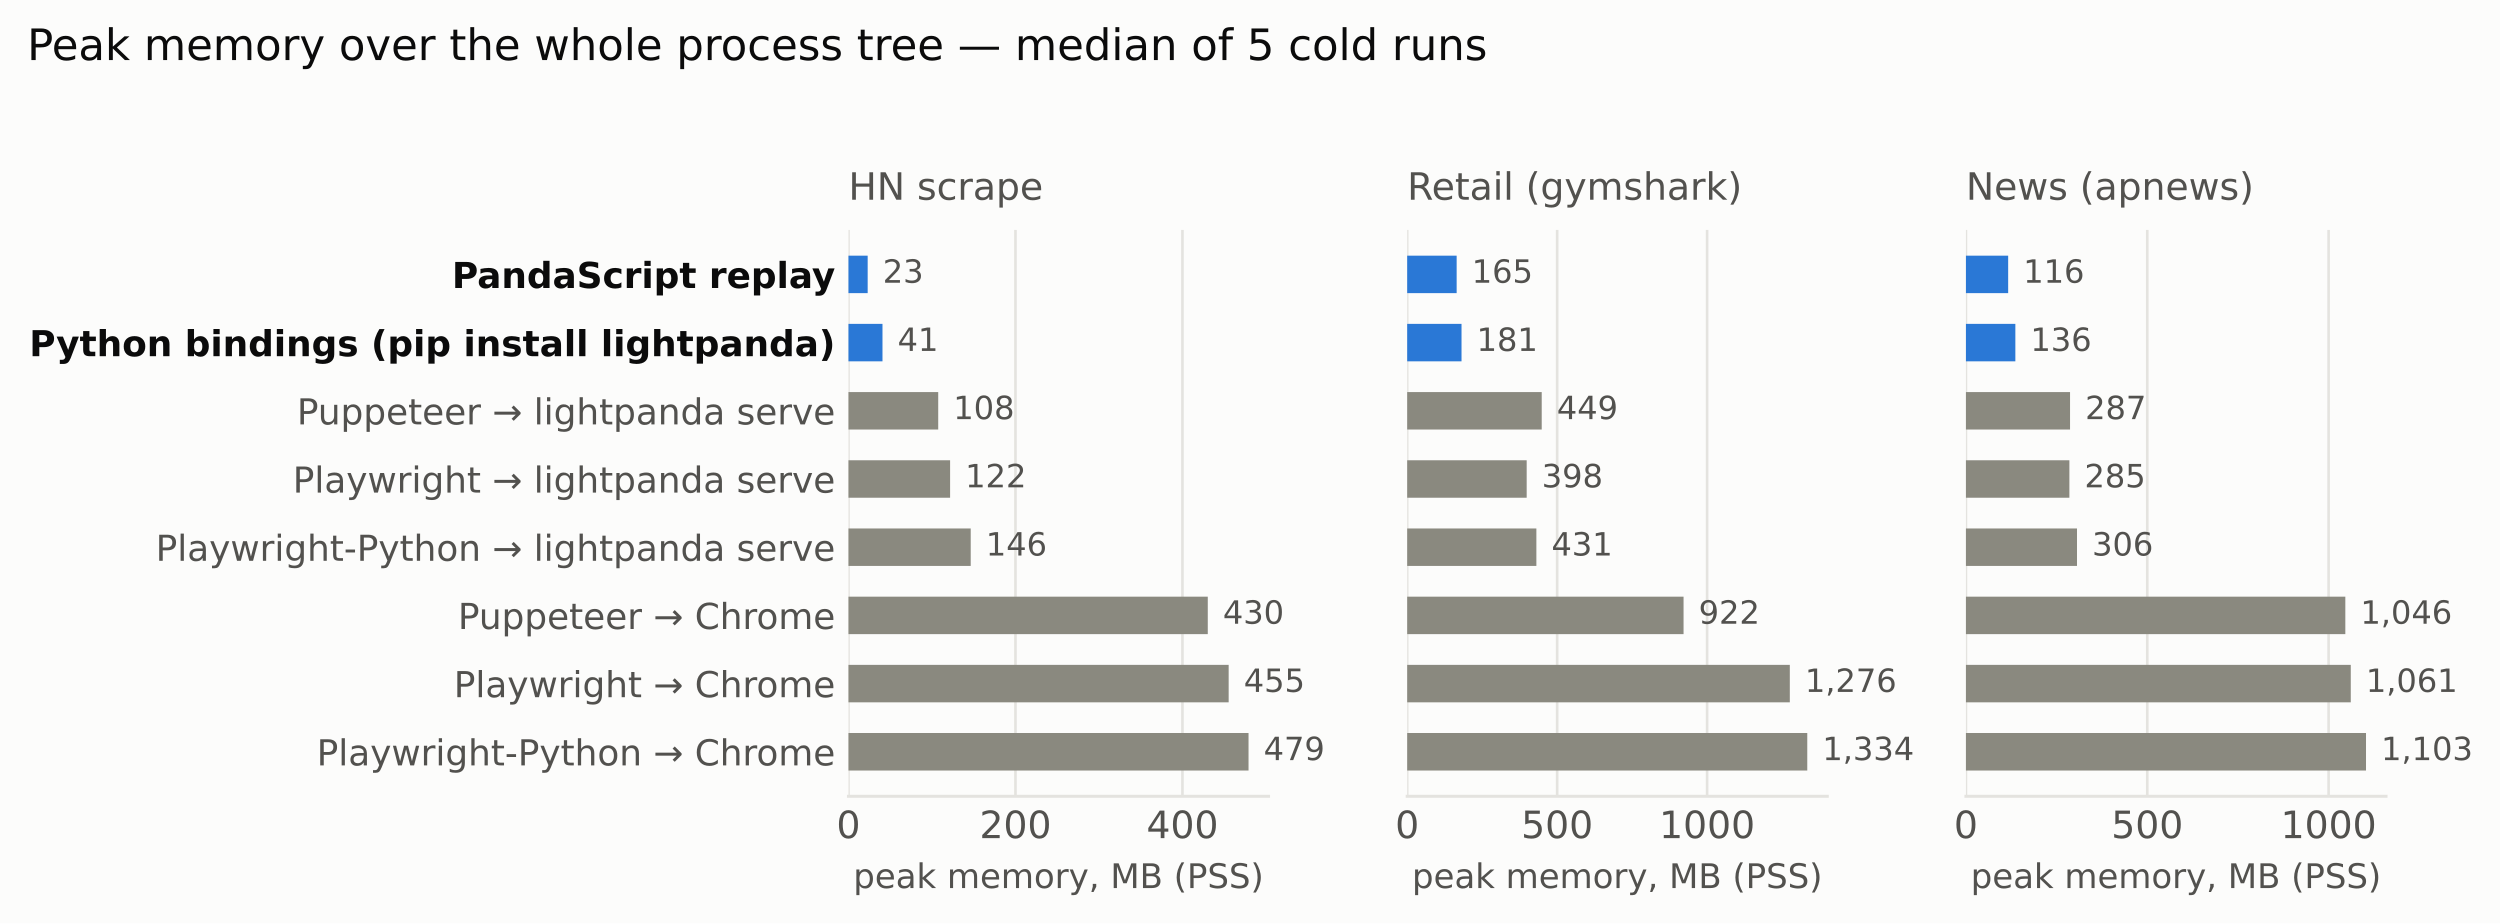
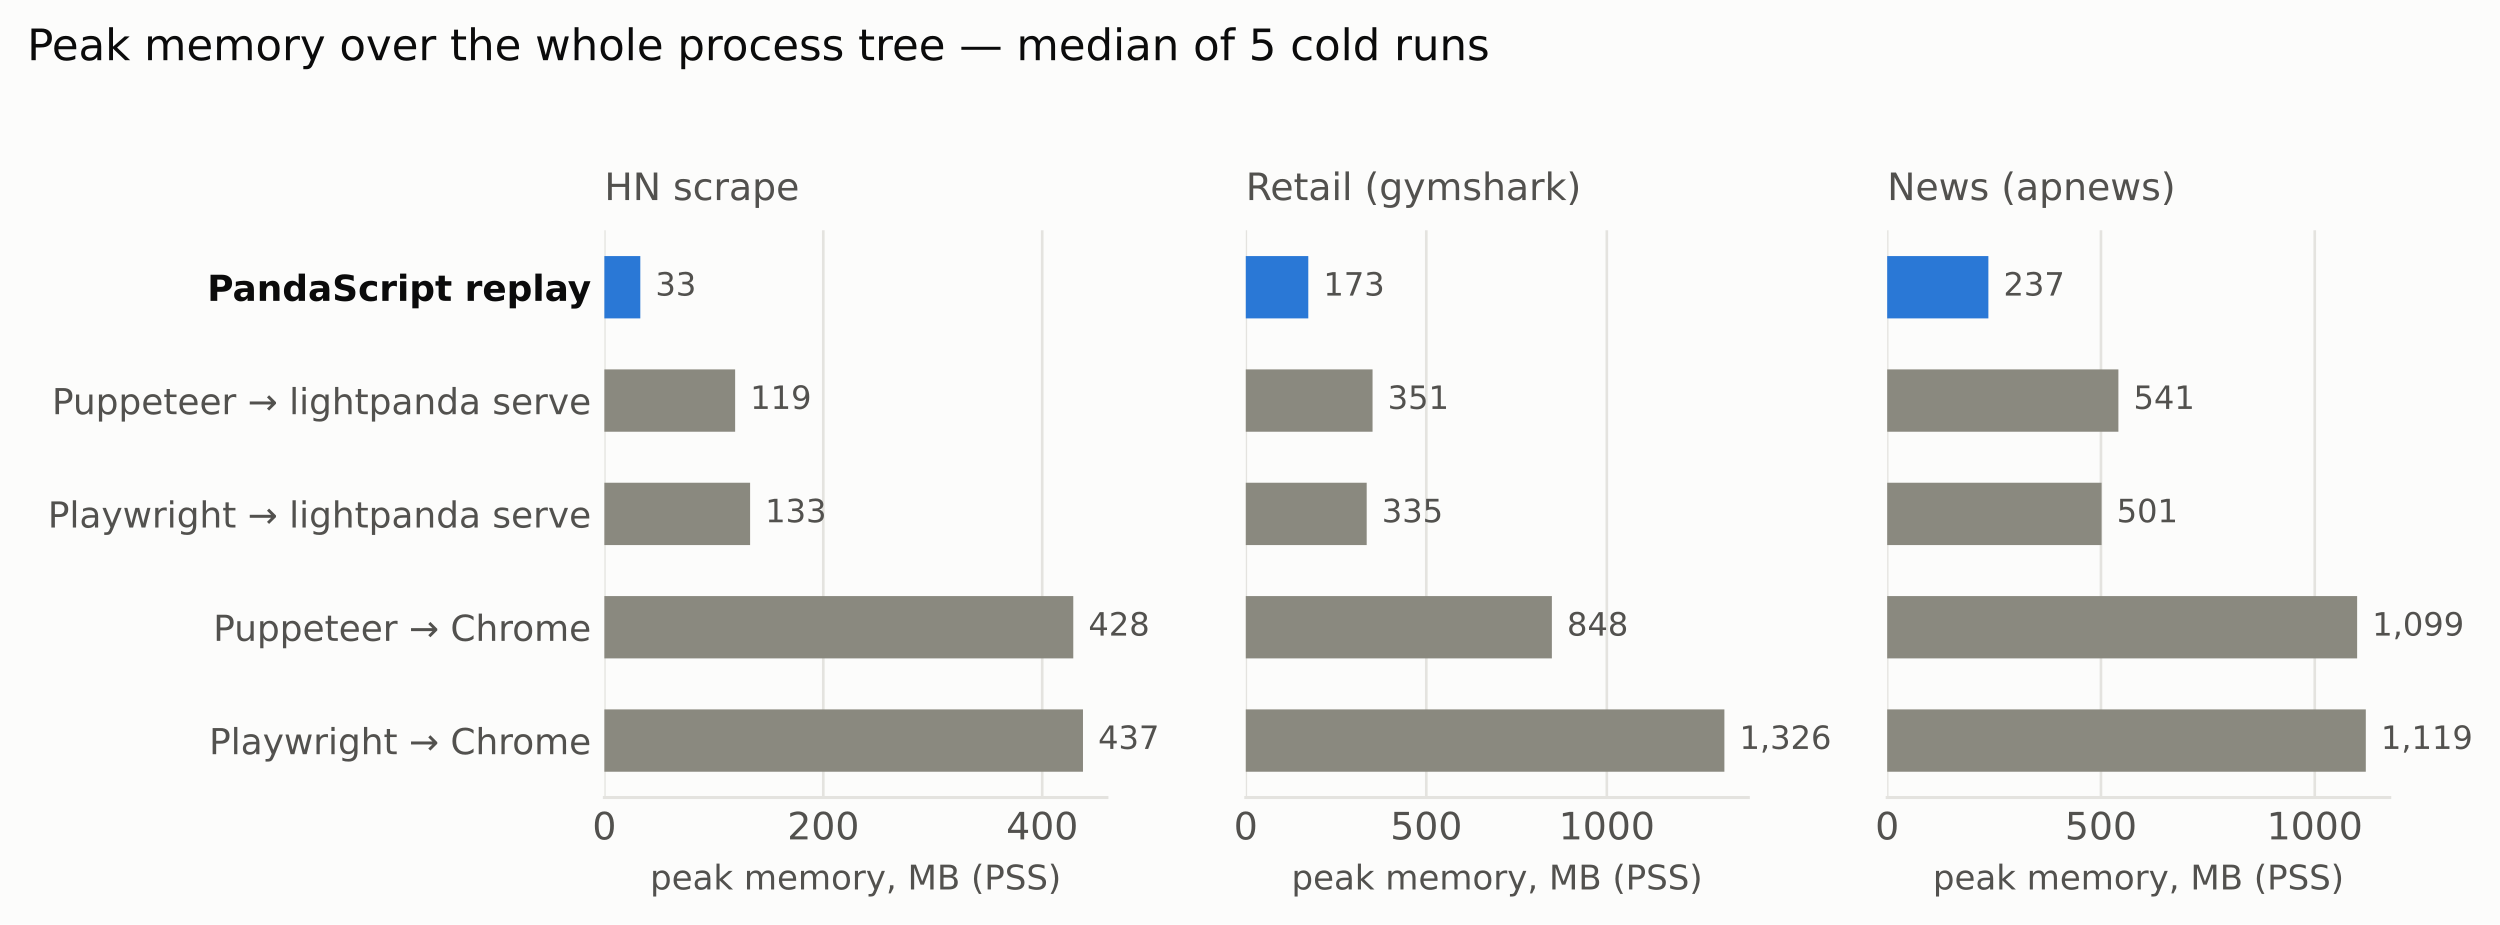
- <svg xmlns="http://www.w3.org/2000/svg" width="662.987pt" height="244.871pt" viewBox="0 0 662.987 244.871" version="1.1">
+ <svg xmlns="http://www.w3.org/2000/svg" width="661.955pt" height="244.871pt" viewBox="0 0 661.955 244.871" version="1.1">
  <defs>
    <style type="text/css">*{stroke-linejoin: round; stroke-linecap: butt}</style>
  </defs>
  <g id="figure_1">
    <g id="patch_1">
-       <path d="M 0 244.871  L 662.987 244.871  L 662.987 0  L 0 0  z " style="fill: #fcfcfb" />
+       <path d="M 0 244.871  L 661.955 244.871  L 661.955 0  L 0 0  z " style="fill: #fcfcfb" />
    </g>
    <g id="axes_1">
      <g id="patch_2">
-         <path d="M 225.008 211.17  L 336.411 211.17  L 336.411 60.972  L 225.008 60.972  z " style="fill: #fcfcfb" />
+         <path d="M 160.028 211.17  L 293.091 211.17  L 293.091 60.972  L 160.028 60.972  z " style="fill: #fcfcfb" />
      </g>
      <g id="matplotlib.axis_1">
        <g id="xtick_1">
          <g id="line2d_1">
-             <path d="M 225.008 211.17  L 225.008 60.972  " clip-path="url(#p493f8be1f2)" style="fill: none; stroke: #e4e3df; stroke-width: 0.7; stroke-linecap: square" />
+             <path d="M 160.028 211.17  L 160.028 60.972  " clip-path="url(#p8cc60bcf97)" style="fill: none; stroke: #e4e3df; stroke-width: 0.7; stroke-linecap: square" />
          </g>
          <g id="line2d_2" />
          <g id="text_1">
-             <text style="font-size: 10px; font-family: 'DejaVu Sans', 'Bitstream Vera Sans', 'Computer Modern Sans Serif', 'Lucida Grande', 'Verdana', 'Geneva', 'Lucid', 'Arial', 'Helvetica', 'Avant Garde', sans-serif; text-anchor: middle; fill: #52514e" x="225.008" y="222.268" transform="rotate(-0 225.008 222.2675)">0</text>
+             <text style="font-size: 10px; font-family: 'DejaVu Sans', 'Bitstream Vera Sans', 'Computer Modern Sans Serif', 'Lucida Grande', 'Verdana', 'Geneva', 'Lucid', 'Arial', 'Helvetica', 'Avant Garde', sans-serif; text-anchor: middle; fill: #52514e" x="160.028" y="222.268" transform="rotate(-0 160.028 222.2675)">0</text>
          </g>
        </g>
        <g id="xtick_2">
          <g id="line2d_3">
-             <path d="M 269.293 211.17  L 269.293 60.972  " clip-path="url(#p493f8be1f2)" style="fill: none; stroke: #e4e3df; stroke-width: 0.7; stroke-linecap: square" />
+             <path d="M 217.995 211.17  L 217.995 60.972  " clip-path="url(#p8cc60bcf97)" style="fill: none; stroke: #e4e3df; stroke-width: 0.7; stroke-linecap: square" />
          </g>
          <g id="line2d_4" />
          <g id="text_2">
-             <text style="font-size: 10px; font-family: 'DejaVu Sans', 'Bitstream Vera Sans', 'Computer Modern Sans Serif', 'Lucida Grande', 'Verdana', 'Geneva', 'Lucid', 'Arial', 'Helvetica', 'Avant Garde', sans-serif; text-anchor: middle; fill: #52514e" x="269.293" y="222.268" transform="rotate(-0 269.2927 222.2675)">200</text>
+             <text style="font-size: 10px; font-family: 'DejaVu Sans', 'Bitstream Vera Sans', 'Computer Modern Sans Serif', 'Lucida Grande', 'Verdana', 'Geneva', 'Lucid', 'Arial', 'Helvetica', 'Avant Garde', sans-serif; text-anchor: middle; fill: #52514e" x="217.995" y="222.268" transform="rotate(-0 217.9948 222.2675)">200</text>
          </g>
        </g>
        <g id="xtick_3">
          <g id="line2d_5">
-             <path d="M 313.577 211.17  L 313.577 60.972  " clip-path="url(#p493f8be1f2)" style="fill: none; stroke: #e4e3df; stroke-width: 0.7; stroke-linecap: square" />
+             <path d="M 275.962 211.17  L 275.962 60.972  " clip-path="url(#p8cc60bcf97)" style="fill: none; stroke: #e4e3df; stroke-width: 0.7; stroke-linecap: square" />
          </g>
          <g id="line2d_6" />
          <g id="text_3">
-             <text style="font-size: 10px; font-family: 'DejaVu Sans', 'Bitstream Vera Sans', 'Computer Modern Sans Serif', 'Lucida Grande', 'Verdana', 'Geneva', 'Lucid', 'Arial', 'Helvetica', 'Avant Garde', sans-serif; text-anchor: middle; fill: #52514e" x="313.577" y="222.268" transform="rotate(-0 313.5773 222.2675)">400</text>
+             <text style="font-size: 10px; font-family: 'DejaVu Sans', 'Bitstream Vera Sans', 'Computer Modern Sans Serif', 'Lucida Grande', 'Verdana', 'Geneva', 'Lucid', 'Arial', 'Helvetica', 'Avant Garde', sans-serif; text-anchor: middle; fill: #52514e" x="275.962" y="222.268" transform="rotate(-0 275.9617 222.2675)">400</text>
          </g>
        </g>
        <g id="text_4">
-           <text style="font-size: 9px; font-family: 'DejaVu Sans', 'Bitstream Vera Sans', 'Computer Modern Sans Serif', 'Lucida Grande', 'Verdana', 'Geneva', 'Lucid', 'Arial', 'Helvetica', 'Avant Garde', sans-serif; text-anchor: middle; fill: #52514e" x="280.71" y="235.508" transform="rotate(-0 280.7096 235.5085)">peak memory, MB (PSS)</text>
+           <text style="font-size: 9px; font-family: 'DejaVu Sans', 'Bitstream Vera Sans', 'Computer Modern Sans Serif', 'Lucida Grande', 'Verdana', 'Geneva', 'Lucid', 'Arial', 'Helvetica', 'Avant Garde', sans-serif; text-anchor: middle; fill: #52514e" x="226.56" y="235.508" transform="rotate(-0 226.5596 235.5085)">peak memory, MB (PSS)</text>
        </g>
      </g>
      <g id="matplotlib.axis_2">
        <g id="ytick_1">
          <g id="line2d_7" />
          <g id="text_5">
-             <text style="font-size: 9.5px; font-family: 'DejaVu Sans', 'Bitstream Vera Sans', 'Computer Modern Sans Serif', 'Lucida Grande', 'Verdana', 'Geneva', 'Lucid', 'Arial', 'Helvetica', 'Avant Garde', sans-serif; text-anchor: end; fill: #52514e" x="221.508" y="202.979" transform="rotate(-0 221.508 202.9785)">Playwright-Python → Chrome</text>
+             <text style="font-size: 9.5px; font-family: 'DejaVu Sans', 'Bitstream Vera Sans', 'Computer Modern Sans Serif', 'Lucida Grande', 'Verdana', 'Geneva', 'Lucid', 'Arial', 'Helvetica', 'Avant Garde', sans-serif; text-anchor: end; fill: #52514e" x="156.528" y="199.699" transform="rotate(-0 156.528 199.6993)">Playwright → Chrome</text>
          </g>
        </g>
        <g id="ytick_2">
          <g id="line2d_8" />
          <g id="text_6">
-             <text style="font-size: 9.5px; font-family: 'DejaVu Sans', 'Bitstream Vera Sans', 'Computer Modern Sans Serif', 'Lucida Grande', 'Verdana', 'Geneva', 'Lucid', 'Arial', 'Helvetica', 'Avant Garde', sans-serif; text-anchor: end; fill: #52514e" x="221.508" y="184.893" transform="rotate(-0 221.508 184.8933)">Playwright → Chrome</text>
+             <text style="font-size: 9.5px; font-family: 'DejaVu Sans', 'Bitstream Vera Sans', 'Computer Modern Sans Serif', 'Lucida Grande', 'Verdana', 'Geneva', 'Lucid', 'Arial', 'Helvetica', 'Avant Garde', sans-serif; text-anchor: end; fill: #52514e" x="156.528" y="169.69" transform="rotate(-0 156.528 169.6898)">Puppeteer → Chrome</text>
          </g>
        </g>
        <g id="ytick_3">
          <g id="line2d_9" />
          <g id="text_7">
-             <text style="font-size: 9.5px; font-family: 'DejaVu Sans', 'Bitstream Vera Sans', 'Computer Modern Sans Serif', 'Lucida Grande', 'Verdana', 'Geneva', 'Lucid', 'Arial', 'Helvetica', 'Avant Garde', sans-serif; text-anchor: end; fill: #52514e" x="221.508" y="166.808" transform="rotate(-0 221.508 166.8081)">Puppeteer → Chrome</text>
+             <text style="font-size: 9.5px; font-family: 'DejaVu Sans', 'Bitstream Vera Sans', 'Computer Modern Sans Serif', 'Lucida Grande', 'Verdana', 'Geneva', 'Lucid', 'Arial', 'Helvetica', 'Avant Garde', sans-serif; text-anchor: end; fill: #52514e" x="156.528" y="139.68" transform="rotate(-0 156.528 139.6802)">Playwright → lightpanda serve</text>
          </g>
        </g>
        <g id="ytick_4">
          <g id="line2d_10" />
          <g id="text_8">
-             <text style="font-size: 9.5px; font-family: 'DejaVu Sans', 'Bitstream Vera Sans', 'Computer Modern Sans Serif', 'Lucida Grande', 'Verdana', 'Geneva', 'Lucid', 'Arial', 'Helvetica', 'Avant Garde', sans-serif; text-anchor: end; fill: #52514e" x="221.508" y="148.723" transform="rotate(-0 221.508 148.7228)">Playwright-Python → lightpanda serve</text>
+             <text style="font-size: 9.5px; font-family: 'DejaVu Sans', 'Bitstream Vera Sans', 'Computer Modern Sans Serif', 'Lucida Grande', 'Verdana', 'Geneva', 'Lucid', 'Arial', 'Helvetica', 'Avant Garde', sans-serif; text-anchor: end; fill: #52514e" x="156.528" y="109.671" transform="rotate(-0 156.528 109.6706)">Puppeteer → lightpanda serve</text>
          </g>
        </g>
        <g id="ytick_5">
          <g id="line2d_11" />
          <g id="text_9">
-             <text style="font-size: 9.5px; font-family: 'DejaVu Sans', 'Bitstream Vera Sans', 'Computer Modern Sans Serif', 'Lucida Grande', 'Verdana', 'Geneva', 'Lucid', 'Arial', 'Helvetica', 'Avant Garde', sans-serif; text-anchor: end; fill: #52514e" x="221.508" y="130.638" transform="rotate(-0 221.508 130.6376)">Playwright → lightpanda serve</text>
-           </g>
-         </g>
-         <g id="ytick_6">
-           <g id="line2d_12" />
-           <g id="text_10">
-             <text style="font-size: 9.5px; font-family: 'DejaVu Sans', 'Bitstream Vera Sans', 'Computer Modern Sans Serif', 'Lucida Grande', 'Verdana', 'Geneva', 'Lucid', 'Arial', 'Helvetica', 'Avant Garde', sans-serif; text-anchor: end; fill: #52514e" x="221.508" y="112.552" transform="rotate(-0 221.508 112.5523)">Puppeteer → lightpanda serve</text>
-           </g>
-         </g>
-         <g id="ytick_7">
-           <g id="line2d_13" />
-           <g id="text_11">
-             <text style="font-weight: 700; font-size: 9.5px; font-family: 'DejaVu Sans', 'Bitstream Vera Sans', 'Computer Modern Sans Serif', 'Lucida Grande', 'Verdana', 'Geneva', 'Lucid', 'Arial', 'Helvetica', 'Avant Garde', sans-serif; text-anchor: end; fill: #0b0b0b" x="221.508" y="94.467" transform="rotate(-0 221.508 94.46711)">Python bindings (pip install lightpanda)</text>
-           </g>
-         </g>
-         <g id="ytick_8">
-           <g id="line2d_14" />
-           <g id="text_12">
-             <text style="font-weight: 700; font-size: 9.5px; font-family: 'DejaVu Sans', 'Bitstream Vera Sans', 'Computer Modern Sans Serif', 'Lucida Grande', 'Verdana', 'Geneva', 'Lucid', 'Arial', 'Helvetica', 'Avant Garde', sans-serif; text-anchor: end; fill: #0b0b0b" x="221.508" y="76.382" transform="rotate(-0 221.508 76.38187)">PandaScript replay</text>
+             <text style="font-weight: 700; font-size: 9.5px; font-family: 'DejaVu Sans', 'Bitstream Vera Sans', 'Computer Modern Sans Serif', 'Lucida Grande', 'Verdana', 'Geneva', 'Lucid', 'Arial', 'Helvetica', 'Avant Garde', sans-serif; text-anchor: end; fill: #0b0b0b" x="156.528" y="79.661" transform="rotate(-0 156.528 79.66107)">PandaScript replay</text>
          </g>
        </g>
      </g>
      <g id="patch_3">
-         <path d="M 225.008 211.17  L 336.411 211.17  " style="fill: none; stroke: #e4e3df; stroke-width: 0.8; stroke-linejoin: miter; stroke-linecap: square" />
+         <path d="M 160.028 211.17  L 293.091 211.17  " style="fill: none; stroke: #e4e3df; stroke-width: 0.8; stroke-linejoin: miter; stroke-linecap: square" />
      </g>
      <g id="patch_4">
-         <path d="M 225.008 204.343  L 331.106 204.343  L 331.106 194.396  L 225.008 194.396  z " clip-path="url(#p493f8be1f2)" style="fill: #8a897f" />
+         <path d="M 160.028 204.343  L 286.755 204.343  L 286.755 187.837  L 160.028 187.837  z " clip-path="url(#p8cc60bcf97)" style="fill: #8a897f" />
      </g>
      <g id="patch_5">
-         <path d="M 225.008 186.257  L 325.835 186.257  L 325.835 176.311  L 225.008 176.311  z " clip-path="url(#p493f8be1f2)" style="fill: #8a897f" />
+         <path d="M 160.028 174.333  L 284.185 174.333  L 284.185 157.828  L 160.028 157.828  z " clip-path="url(#p8cc60bcf97)" style="fill: #8a897f" />
      </g>
      <g id="patch_6">
-         <path d="M 225.008 168.172  L 320.296 168.172  L 320.296 158.225  L 225.008 158.225  z " clip-path="url(#p493f8be1f2)" style="fill: #8a897f" />
+         <path d="M 160.028 144.324  L 198.612 144.324  L 198.612 127.818  L 160.028 127.818  z " clip-path="url(#p8cc60bcf97)" style="fill: #8a897f" />
      </g>
      <g id="patch_7">
-         <path d="M 225.008 150.087  L 257.428 150.087  L 257.428 140.14  L 225.008 140.14  z " clip-path="url(#p493f8be1f2)" style="fill: #8a897f" />
+         <path d="M 160.028 114.314  L 194.65 114.314  L 194.65 97.809  L 160.028 97.809  z " clip-path="url(#p8cc60bcf97)" style="fill: #8a897f" />
      </g>
      <g id="patch_8">
-         <path d="M 225.008 132.002  L 251.961 132.002  L 251.961 122.055  L 225.008 122.055  z " clip-path="url(#p493f8be1f2)" style="fill: #8a897f" />
-       </g>
+         <path d="M 160.028 84.304  L 169.542 84.304  L 169.542 67.799  L 160.028 67.799  z " clip-path="url(#p8cc60bcf97)" style="fill: #2a78d6" />
+       </g>
+       <g id="text_10">
+         <text style="font-size: 10px; font-family: 'DejaVu Sans', 'Bitstream Vera Sans', 'Computer Modern Sans Serif', 'Lucida Grande', 'Verdana', 'Geneva', 'Lucid', 'Arial', 'Helvetica', 'Avant Garde', sans-serif; text-anchor: start; fill: #52514e" x="160.028" y="52.972" transform="rotate(-0 160.028 52.972)">HN scrape</text>
+       </g>
+       <g id="text_11">
+         <text style="font-size: 8.5px; font-family: 'DejaVu Sans', 'Bitstream Vera Sans', 'Computer Modern Sans Serif', 'Lucida Grande', 'Verdana', 'Geneva', 'Lucid', 'Arial', 'Helvetica', 'Avant Garde', sans-serif; text-anchor: start; fill: #52514e" x="290.755" y="198.298" transform="rotate(-0 290.7549 198.2981)">437</text>
+       </g>
+       <g id="text_12">
+         <text style="font-size: 8.5px; font-family: 'DejaVu Sans', 'Bitstream Vera Sans', 'Computer Modern Sans Serif', 'Lucida Grande', 'Verdana', 'Geneva', 'Lucid', 'Arial', 'Helvetica', 'Avant Garde', sans-serif; text-anchor: start; fill: #52514e" x="288.185" y="168.289" transform="rotate(-0 288.1855 168.2885)">428</text>
+       </g>
+       <g id="text_13">
+         <text style="font-size: 8.5px; font-family: 'DejaVu Sans', 'Bitstream Vera Sans', 'Computer Modern Sans Serif', 'Lucida Grande', 'Verdana', 'Geneva', 'Lucid', 'Arial', 'Helvetica', 'Avant Garde', sans-serif; text-anchor: start; fill: #52514e" x="202.612" y="138.279" transform="rotate(-0 202.6116 138.279)">133</text>
+       </g>
+       <g id="text_14">
+         <text style="font-size: 8.5px; font-family: 'DejaVu Sans', 'Bitstream Vera Sans', 'Computer Modern Sans Serif', 'Lucida Grande', 'Verdana', 'Geneva', 'Lucid', 'Arial', 'Helvetica', 'Avant Garde', sans-serif; text-anchor: start; fill: #52514e" x="198.65" y="108.269" transform="rotate(-0 198.6499 108.2694)">119</text>
+       </g>
+       <g id="text_15">
+         <text style="font-size: 8.5px; font-family: 'DejaVu Sans', 'Bitstream Vera Sans', 'Computer Modern Sans Serif', 'Lucida Grande', 'Verdana', 'Geneva', 'Lucid', 'Arial', 'Helvetica', 'Avant Garde', sans-serif; text-anchor: start; fill: #52514e" x="173.542" y="78.26" transform="rotate(-0 173.5416 78.25982)">33</text>
+       </g>
+     </g>
+     <g id="axes_2">
      <g id="patch_9">
-         <path d="M 225.008 113.917  L 248.811 113.917  L 248.811 103.97  L 225.008 103.97  z " clip-path="url(#p493f8be1f2)" style="fill: #8a897f" />
-       </g>
-       <g id="patch_10">
-         <path d="M 225.008 95.831  L 234.029 95.831  L 234.029 85.884  L 225.008 85.884  z " clip-path="url(#p493f8be1f2)" style="fill: #2a78d6" />
-       </g>
-       <g id="patch_11">
-         <path d="M 225.008 77.746  L 230.102 77.746  L 230.102 67.799  L 225.008 67.799  z " clip-path="url(#p493f8be1f2)" style="fill: #2a78d6" />
-       </g>
-       <g id="text_13">
-         <text style="font-size: 10px; font-family: 'DejaVu Sans', 'Bitstream Vera Sans', 'Computer Modern Sans Serif', 'Lucida Grande', 'Verdana', 'Geneva', 'Lucid', 'Arial', 'Helvetica', 'Avant Garde', sans-serif; text-anchor: start; fill: #52514e" x="225.008" y="52.972" transform="rotate(-0 225.008 52.972)">HN scrape</text>
-       </g>
-       <g id="text_14">
-         <text style="font-size: 8.5px; font-family: 'DejaVu Sans', 'Bitstream Vera Sans', 'Computer Modern Sans Serif', 'Lucida Grande', 'Verdana', 'Geneva', 'Lucid', 'Arial', 'Helvetica', 'Avant Garde', sans-serif; text-anchor: start; fill: #52514e" x="335.106" y="201.577" transform="rotate(-0 335.1063 201.5773)">479</text>
-       </g>
-       <g id="text_15">
-         <text style="font-size: 8.5px; font-family: 'DejaVu Sans', 'Bitstream Vera Sans', 'Computer Modern Sans Serif', 'Lucida Grande', 'Verdana', 'Geneva', 'Lucid', 'Arial', 'Helvetica', 'Avant Garde', sans-serif; text-anchor: start; fill: #52514e" x="329.835" y="183.492" transform="rotate(-0 329.835 183.492)">455</text>
-       </g>
-       <g id="text_16">
-         <text style="font-size: 8.5px; font-family: 'DejaVu Sans', 'Bitstream Vera Sans', 'Computer Modern Sans Serif', 'Lucida Grande', 'Verdana', 'Geneva', 'Lucid', 'Arial', 'Helvetica', 'Avant Garde', sans-serif; text-anchor: start; fill: #52514e" x="324.296" y="165.407" transform="rotate(-0 324.2959 165.4068)">430</text>
-       </g>
-       <g id="text_17">
-         <text style="font-size: 8.5px; font-family: 'DejaVu Sans', 'Bitstream Vera Sans', 'Computer Modern Sans Serif', 'Lucida Grande', 'Verdana', 'Geneva', 'Lucid', 'Arial', 'Helvetica', 'Avant Garde', sans-serif; text-anchor: start; fill: #52514e" x="261.428" y="147.322" transform="rotate(-0 261.4279 147.3216)">146</text>
-       </g>
-       <g id="text_18">
-         <text style="font-size: 8.5px; font-family: 'DejaVu Sans', 'Bitstream Vera Sans', 'Computer Modern Sans Serif', 'Lucida Grande', 'Verdana', 'Geneva', 'Lucid', 'Arial', 'Helvetica', 'Avant Garde', sans-serif; text-anchor: start; fill: #52514e" x="255.961" y="129.236" transform="rotate(-0 255.9611 129.2363)">122</text>
-       </g>
-       <g id="text_19">
-         <text style="font-size: 8.5px; font-family: 'DejaVu Sans', 'Bitstream Vera Sans', 'Computer Modern Sans Serif', 'Lucida Grande', 'Verdana', 'Geneva', 'Lucid', 'Arial', 'Helvetica', 'Avant Garde', sans-serif; text-anchor: start; fill: #52514e" x="252.811" y="111.151" transform="rotate(-0 252.8114 111.1511)">108</text>
-       </g>
-       <g id="text_20">
-         <text style="font-size: 8.5px; font-family: 'DejaVu Sans', 'Bitstream Vera Sans', 'Computer Modern Sans Serif', 'Lucida Grande', 'Verdana', 'Geneva', 'Lucid', 'Arial', 'Helvetica', 'Avant Garde', sans-serif; text-anchor: start; fill: #52514e" x="238.029" y="93.066" transform="rotate(-0 238.0295 93.06586)">41</text>
-       </g>
-       <g id="text_21">
-         <text style="font-size: 8.5px; font-family: 'DejaVu Sans', 'Bitstream Vera Sans', 'Computer Modern Sans Serif', 'Lucida Grande', 'Verdana', 'Geneva', 'Lucid', 'Arial', 'Helvetica', 'Avant Garde', sans-serif; text-anchor: start; fill: #52514e" x="234.102" y="74.981" transform="rotate(-0 234.1025 74.98063)">23</text>
-       </g>
-     </g>
-     <g id="axes_2">
-       <g id="patch_12">
-         <path d="M 373.181 211.17  L 484.585 211.17  L 484.585 60.972  L 373.181 60.972  z " style="fill: #fcfcfb" />
+         <path d="M 329.861 211.17  L 462.925 211.17  L 462.925 60.972  L 329.861 60.972  z " style="fill: #fcfcfb" />
      </g>
      <g id="matplotlib.axis_3">
        <g id="xtick_4">
-           <g id="line2d_15">
-             <path d="M 373.181 211.17  L 373.181 60.972  " clip-path="url(#p580d2b5351)" style="fill: none; stroke: #e4e3df; stroke-width: 0.7; stroke-linecap: square" />
-           </g>
-           <g id="line2d_16" />
-           <g id="text_22">
-             <text style="font-size: 10px; font-family: 'DejaVu Sans', 'Bitstream Vera Sans', 'Computer Modern Sans Serif', 'Lucida Grande', 'Verdana', 'Geneva', 'Lucid', 'Arial', 'Helvetica', 'Avant Garde', sans-serif; text-anchor: middle; fill: #52514e" x="373.181" y="222.268" transform="rotate(-0 373.1813 222.2675)">0</text>
+           <g id="line2d_12">
+             <path d="M 329.861 211.17  L 329.861 60.972  " clip-path="url(#pda2b54f117)" style="fill: none; stroke: #e4e3df; stroke-width: 0.7; stroke-linecap: square" />
+           </g>
+           <g id="line2d_13" />
+           <g id="text_16">
+             <text style="font-size: 10px; font-family: 'DejaVu Sans', 'Bitstream Vera Sans', 'Computer Modern Sans Serif', 'Lucida Grande', 'Verdana', 'Geneva', 'Lucid', 'Arial', 'Helvetica', 'Avant Garde', sans-serif; text-anchor: middle; fill: #52514e" x="329.861" y="222.268" transform="rotate(-0 329.8613 222.2675)">0</text>
          </g>
        </g>
        <g id="xtick_5">
-           <g id="line2d_17">
-             <path d="M 412.947 211.17  L 412.947 60.972  " clip-path="url(#p580d2b5351)" style="fill: none; stroke: #e4e3df; stroke-width: 0.7; stroke-linecap: square" />
-           </g>
+           <g id="line2d_14">
+             <path d="M 377.658 211.17  L 377.658 60.972  " clip-path="url(#pda2b54f117)" style="fill: none; stroke: #e4e3df; stroke-width: 0.7; stroke-linecap: square" />
+           </g>
+           <g id="line2d_15" />
+           <g id="text_17">
+             <text style="font-size: 10px; font-family: 'DejaVu Sans', 'Bitstream Vera Sans', 'Computer Modern Sans Serif', 'Lucida Grande', 'Verdana', 'Geneva', 'Lucid', 'Arial', 'Helvetica', 'Avant Garde', sans-serif; text-anchor: middle; fill: #52514e" x="377.658" y="222.268" transform="rotate(-0 377.6584 222.2675)">500</text>
+           </g>
+         </g>
+         <g id="xtick_6">
+           <g id="line2d_16">
+             <path d="M 425.456 211.17  L 425.456 60.972  " clip-path="url(#pda2b54f117)" style="fill: none; stroke: #e4e3df; stroke-width: 0.7; stroke-linecap: square" />
+           </g>
+           <g id="line2d_17" />
+           <g id="text_18">
+             <text style="font-size: 10px; font-family: 'DejaVu Sans', 'Bitstream Vera Sans', 'Computer Modern Sans Serif', 'Lucida Grande', 'Verdana', 'Geneva', 'Lucid', 'Arial', 'Helvetica', 'Avant Garde', sans-serif; text-anchor: middle; fill: #52514e" x="425.456" y="222.268" transform="rotate(-0 425.4555 222.2675)">1000</text>
+           </g>
+         </g>
+         <g id="text_19">
+           <text style="font-size: 9px; font-family: 'DejaVu Sans', 'Bitstream Vera Sans', 'Computer Modern Sans Serif', 'Lucida Grande', 'Verdana', 'Geneva', 'Lucid', 'Arial', 'Helvetica', 'Avant Garde', sans-serif; text-anchor: middle; fill: #52514e" x="396.393" y="235.508" transform="rotate(-0 396.393 235.5085)">peak memory, MB (PSS)</text>
+         </g>
+       </g>
+       <g id="matplotlib.axis_4">
+         <g id="ytick_6">
          <g id="line2d_18" />
-           <g id="text_23">
-             <text style="font-size: 10px; font-family: 'DejaVu Sans', 'Bitstream Vera Sans', 'Computer Modern Sans Serif', 'Lucida Grande', 'Verdana', 'Geneva', 'Lucid', 'Arial', 'Helvetica', 'Avant Garde', sans-serif; text-anchor: middle; fill: #52514e" x="412.947" y="222.268" transform="rotate(-0 412.9467 222.2675)">500</text>
-           </g>
-         </g>
-         <g id="xtick_6">
-           <g id="line2d_19">
-             <path d="M 452.712 211.17  L 452.712 60.972  " clip-path="url(#p580d2b5351)" style="fill: none; stroke: #e4e3df; stroke-width: 0.7; stroke-linecap: square" />
-           </g>
+         </g>
+         <g id="ytick_7">
+           <g id="line2d_19" />
+         </g>
+         <g id="ytick_8">
          <g id="line2d_20" />
-           <g id="text_24">
-             <text style="font-size: 10px; font-family: 'DejaVu Sans', 'Bitstream Vera Sans', 'Computer Modern Sans Serif', 'Lucida Grande', 'Verdana', 'Geneva', 'Lucid', 'Arial', 'Helvetica', 'Avant Garde', sans-serif; text-anchor: middle; fill: #52514e" x="452.712" y="222.268" transform="rotate(-0 452.7121 222.2675)">1000</text>
-           </g>
-         </g>
-         <g id="text_25">
-           <text style="font-size: 9px; font-family: 'DejaVu Sans', 'Bitstream Vera Sans', 'Computer Modern Sans Serif', 'Lucida Grande', 'Verdana', 'Geneva', 'Lucid', 'Arial', 'Helvetica', 'Avant Garde', sans-serif; text-anchor: middle; fill: #52514e" x="428.883" y="235.508" transform="rotate(-0 428.883 235.5085)">peak memory, MB (PSS)</text>
-         </g>
-       </g>
-       <g id="matplotlib.axis_4">
+         </g>
        <g id="ytick_9">
          <g id="line2d_21" />
        </g>
        <g id="ytick_10">
          <g id="line2d_22" />
        </g>
-         <g id="ytick_11">
-           <g id="line2d_23" />
-         </g>
-         <g id="ytick_12">
-           <g id="line2d_24" />
-         </g>
-         <g id="ytick_13">
-           <g id="line2d_25" />
-         </g>
-         <g id="ytick_14">
-           <g id="line2d_26" />
-         </g>
-         <g id="ytick_15">
-           <g id="line2d_27" />
-         </g>
-         <g id="ytick_16">
-           <g id="line2d_28" />
-         </g>
+       </g>
+       <g id="patch_10">
+         <path d="M 329.861 211.17  L 462.925 211.17  " style="fill: none; stroke: #e4e3df; stroke-width: 0.8; stroke-linejoin: miter; stroke-linecap: square" />
+       </g>
+       <g id="patch_11">
+         <path d="M 329.861 204.343  L 456.588 204.343  L 456.588 187.837  L 329.861 187.837  z " clip-path="url(#pda2b54f117)" style="fill: #8a897f" />
+       </g>
+       <g id="patch_12">
+         <path d="M 329.861 174.333  L 410.91 174.333  L 410.91 157.828  L 329.861 157.828  z " clip-path="url(#pda2b54f117)" style="fill: #8a897f" />
      </g>
      <g id="patch_13">
-         <path d="M 373.181 211.17  L 484.585 211.17  " style="fill: none; stroke: #e4e3df; stroke-width: 0.8; stroke-linejoin: miter; stroke-linecap: square" />
+         <path d="M 329.861 144.324  L 361.876 144.324  L 361.876 127.818  L 329.861 127.818  z " clip-path="url(#pda2b54f117)" style="fill: #8a897f" />
      </g>
      <g id="patch_14">
-         <path d="M 373.181 204.343  L 479.28 204.343  L 479.28 194.396  L 373.181 194.396  z " clip-path="url(#p580d2b5351)" style="fill: #8a897f" />
+         <path d="M 329.861 114.314  L 363.429 114.314  L 363.429 97.809  L 329.861 97.809  z " clip-path="url(#pda2b54f117)" style="fill: #8a897f" />
      </g>
      <g id="patch_15">
-         <path d="M 373.181 186.257  L 474.649 186.257  L 474.649 176.311  L 373.181 176.311  z " clip-path="url(#p580d2b5351)" style="fill: #8a897f" />
-       </g>
+         <path d="M 329.861 84.304  L 346.412 84.304  L 346.412 67.799  L 329.861 67.799  z " clip-path="url(#pda2b54f117)" style="fill: #2a78d6" />
+       </g>
+       <g id="text_20">
+         <text style="font-size: 10px; font-family: 'DejaVu Sans', 'Bitstream Vera Sans', 'Computer Modern Sans Serif', 'Lucida Grande', 'Verdana', 'Geneva', 'Lucid', 'Arial', 'Helvetica', 'Avant Garde', sans-serif; text-anchor: start; fill: #52514e" x="329.861" y="52.972" transform="rotate(-0 329.8613 52.972)">Retail (gymshark)</text>
+       </g>
+       <g id="text_21">
+         <text style="font-size: 8.5px; font-family: 'DejaVu Sans', 'Bitstream Vera Sans', 'Computer Modern Sans Serif', 'Lucida Grande', 'Verdana', 'Geneva', 'Lucid', 'Arial', 'Helvetica', 'Avant Garde', sans-serif; text-anchor: start; fill: #52514e" x="460.588" y="198.298" transform="rotate(-0 460.5882 198.2981)">1,326</text>
+       </g>
+       <g id="text_22">
+         <text style="font-size: 8.5px; font-family: 'DejaVu Sans', 'Bitstream Vera Sans', 'Computer Modern Sans Serif', 'Lucida Grande', 'Verdana', 'Geneva', 'Lucid', 'Arial', 'Helvetica', 'Avant Garde', sans-serif; text-anchor: start; fill: #52514e" x="414.91" y="168.289" transform="rotate(-0 414.9098 168.2885)">848</text>
+       </g>
+       <g id="text_23">
+         <text style="font-size: 8.5px; font-family: 'DejaVu Sans', 'Bitstream Vera Sans', 'Computer Modern Sans Serif', 'Lucida Grande', 'Verdana', 'Geneva', 'Lucid', 'Arial', 'Helvetica', 'Avant Garde', sans-serif; text-anchor: start; fill: #52514e" x="365.876" y="138.279" transform="rotate(-0 365.8763 138.279)">335</text>
+       </g>
+       <g id="text_24">
+         <text style="font-size: 8.5px; font-family: 'DejaVu Sans', 'Bitstream Vera Sans', 'Computer Modern Sans Serif', 'Lucida Grande', 'Verdana', 'Geneva', 'Lucid', 'Arial', 'Helvetica', 'Avant Garde', sans-serif; text-anchor: start; fill: #52514e" x="367.429" y="108.269" transform="rotate(-0 367.4292 108.2694)">351</text>
+       </g>
+       <g id="text_25">
+         <text style="font-size: 8.5px; font-family: 'DejaVu Sans', 'Bitstream Vera Sans', 'Computer Modern Sans Serif', 'Lucida Grande', 'Verdana', 'Geneva', 'Lucid', 'Arial', 'Helvetica', 'Avant Garde', sans-serif; text-anchor: start; fill: #52514e" x="350.412" y="78.26" transform="rotate(-0 350.4115 78.25982)">173</text>
+       </g>
+     </g>
+     <g id="axes_3">
      <g id="patch_16">
-         <path d="M 373.181 168.172  L 446.471 168.172  L 446.471 158.225  L 373.181 158.225  z " clip-path="url(#p580d2b5351)" style="fill: #8a897f" />
-       </g>
-       <g id="patch_17">
-         <path d="M 373.181 150.087  L 407.438 150.087  L 407.438 140.14  L 373.181 140.14  z " clip-path="url(#p580d2b5351)" style="fill: #8a897f" />
-       </g>
-       <g id="patch_18">
-         <path d="M 373.181 132.002  L 404.869 132.002  L 404.869 122.055  L 373.181 122.055  z " clip-path="url(#p580d2b5351)" style="fill: #8a897f" />
-       </g>
-       <g id="patch_19">
-         <path d="M 373.181 113.917  L 408.856 113.917  L 408.856 103.97  L 373.181 103.97  z " clip-path="url(#p580d2b5351)" style="fill: #8a897f" />
-       </g>
-       <g id="patch_20">
-         <path d="M 373.181 95.831  L 387.589 95.831  L 387.589 85.884  L 373.181 85.884  z " clip-path="url(#p580d2b5351)" style="fill: #2a78d6" />
-       </g>
-       <g id="patch_21">
-         <path d="M 373.181 77.746  L 386.297 77.746  L 386.297 67.799  L 373.181 67.799  z " clip-path="url(#p580d2b5351)" style="fill: #2a78d6" />
-       </g>
-       <g id="text_26">
-         <text style="font-size: 10px; font-family: 'DejaVu Sans', 'Bitstream Vera Sans', 'Computer Modern Sans Serif', 'Lucida Grande', 'Verdana', 'Geneva', 'Lucid', 'Arial', 'Helvetica', 'Avant Garde', sans-serif; text-anchor: start; fill: #52514e" x="373.181" y="52.972" transform="rotate(-0 373.1813 52.972)">Retail (gymshark)</text>
-       </g>
-       <g id="text_27">
-         <text style="font-size: 8.5px; font-family: 'DejaVu Sans', 'Bitstream Vera Sans', 'Computer Modern Sans Serif', 'Lucida Grande', 'Verdana', 'Geneva', 'Lucid', 'Arial', 'Helvetica', 'Avant Garde', sans-serif; text-anchor: start; fill: #52514e" x="483.28" y="201.577" transform="rotate(-0 483.2797 201.5773)">1,334</text>
-       </g>
-       <g id="text_28">
-         <text style="font-size: 8.5px; font-family: 'DejaVu Sans', 'Bitstream Vera Sans', 'Computer Modern Sans Serif', 'Lucida Grande', 'Verdana', 'Geneva', 'Lucid', 'Arial', 'Helvetica', 'Avant Garde', sans-serif; text-anchor: start; fill: #52514e" x="478.649" y="183.492" transform="rotate(-0 478.6494 183.492)">1,276</text>
-       </g>
-       <g id="text_29">
-         <text style="font-size: 8.5px; font-family: 'DejaVu Sans', 'Bitstream Vera Sans', 'Computer Modern Sans Serif', 'Lucida Grande', 'Verdana', 'Geneva', 'Lucid', 'Arial', 'Helvetica', 'Avant Garde', sans-serif; text-anchor: start; fill: #52514e" x="450.471" y="165.407" transform="rotate(-0 450.4713 165.4068)">922</text>
-       </g>
-       <g id="text_30">
-         <text style="font-size: 8.5px; font-family: 'DejaVu Sans', 'Bitstream Vera Sans', 'Computer Modern Sans Serif', 'Lucida Grande', 'Verdana', 'Geneva', 'Lucid', 'Arial', 'Helvetica', 'Avant Garde', sans-serif; text-anchor: start; fill: #52514e" x="411.438" y="147.322" transform="rotate(-0 411.4381 147.3216)">431</text>
-       </g>
-       <g id="text_31">
-         <text style="font-size: 8.5px; font-family: 'DejaVu Sans', 'Bitstream Vera Sans', 'Computer Modern Sans Serif', 'Lucida Grande', 'Verdana', 'Geneva', 'Lucid', 'Arial', 'Helvetica', 'Avant Garde', sans-serif; text-anchor: start; fill: #52514e" x="408.869" y="129.236" transform="rotate(-0 408.8695 129.2363)">398</text>
-       </g>
-       <g id="text_32">
-         <text style="font-size: 8.5px; font-family: 'DejaVu Sans', 'Bitstream Vera Sans', 'Computer Modern Sans Serif', 'Lucida Grande', 'Verdana', 'Geneva', 'Lucid', 'Arial', 'Helvetica', 'Avant Garde', sans-serif; text-anchor: start; fill: #52514e" x="412.856" y="111.151" transform="rotate(-0 412.8559 111.1511)">449</text>
-       </g>
-       <g id="text_33">
-         <text style="font-size: 8.5px; font-family: 'DejaVu Sans', 'Bitstream Vera Sans', 'Computer Modern Sans Serif', 'Lucida Grande', 'Verdana', 'Geneva', 'Lucid', 'Arial', 'Helvetica', 'Avant Garde', sans-serif; text-anchor: start; fill: #52514e" x="391.589" y="93.066" transform="rotate(-0 391.5888 93.06586)">181</text>
-       </g>
-       <g id="text_34">
-         <text style="font-size: 8.5px; font-family: 'DejaVu Sans', 'Bitstream Vera Sans', 'Computer Modern Sans Serif', 'Lucida Grande', 'Verdana', 'Geneva', 'Lucid', 'Arial', 'Helvetica', 'Avant Garde', sans-serif; text-anchor: start; fill: #52514e" x="390.297" y="74.981" transform="rotate(-0 390.2966 74.98063)">165</text>
-       </g>
-     </g>
-     <g id="axes_3">
-       <g id="patch_22">
-         <path d="M 521.355 211.17  L 632.758 211.17  L 632.758 60.972  L 521.355 60.972  z " style="fill: #fcfcfb" />
+         <path d="M 499.695 211.17  L 632.758 211.17  L 632.758 60.972  L 499.695 60.972  z " style="fill: #fcfcfb" />
      </g>
      <g id="matplotlib.axis_5">
        <g id="xtick_7">
-           <g id="line2d_29">
-             <path d="M 521.355 211.17  L 521.355 60.972  " clip-path="url(#p1780c83e44)" style="fill: none; stroke: #e4e3df; stroke-width: 0.7; stroke-linecap: square" />
-           </g>
+           <g id="line2d_23">
+             <path d="M 499.695 211.17  L 499.695 60.972  " clip-path="url(#p1c4bafe110)" style="fill: none; stroke: #e4e3df; stroke-width: 0.7; stroke-linecap: square" />
+           </g>
+           <g id="line2d_24" />
+           <g id="text_26">
+             <text style="font-size: 10px; font-family: 'DejaVu Sans', 'Bitstream Vera Sans', 'Computer Modern Sans Serif', 'Lucida Grande', 'Verdana', 'Geneva', 'Lucid', 'Arial', 'Helvetica', 'Avant Garde', sans-serif; text-anchor: middle; fill: #52514e" x="499.695" y="222.268" transform="rotate(-0 499.6947 222.2675)">0</text>
+           </g>
+         </g>
+         <g id="xtick_8">
+           <g id="line2d_25">
+             <path d="M 556.299 211.17  L 556.299 60.972  " clip-path="url(#p1c4bafe110)" style="fill: none; stroke: #e4e3df; stroke-width: 0.7; stroke-linecap: square" />
+           </g>
+           <g id="line2d_26" />
+           <g id="text_27">
+             <text style="font-size: 10px; font-family: 'DejaVu Sans', 'Bitstream Vera Sans', 'Computer Modern Sans Serif', 'Lucida Grande', 'Verdana', 'Geneva', 'Lucid', 'Arial', 'Helvetica', 'Avant Garde', sans-serif; text-anchor: middle; fill: #52514e" x="556.299" y="222.268" transform="rotate(-0 556.2985 222.2675)">500</text>
+           </g>
+         </g>
+         <g id="xtick_9">
+           <g id="line2d_27">
+             <path d="M 612.902 211.17  L 612.902 60.972  " clip-path="url(#p1c4bafe110)" style="fill: none; stroke: #e4e3df; stroke-width: 0.7; stroke-linecap: square" />
+           </g>
+           <g id="line2d_28" />
+           <g id="text_28">
+             <text style="font-size: 10px; font-family: 'DejaVu Sans', 'Bitstream Vera Sans', 'Computer Modern Sans Serif', 'Lucida Grande', 'Verdana', 'Geneva', 'Lucid', 'Arial', 'Helvetica', 'Avant Garde', sans-serif; text-anchor: middle; fill: #52514e" x="612.902" y="222.268" transform="rotate(-0 612.9024 222.2675)">1000</text>
+           </g>
+         </g>
+         <g id="text_29">
+           <text style="font-size: 9px; font-family: 'DejaVu Sans', 'Bitstream Vera Sans', 'Computer Modern Sans Serif', 'Lucida Grande', 'Verdana', 'Geneva', 'Lucid', 'Arial', 'Helvetica', 'Avant Garde', sans-serif; text-anchor: middle; fill: #52514e" x="566.226" y="235.508" transform="rotate(-0 566.2263 235.5085)">peak memory, MB (PSS)</text>
+         </g>
+       </g>
+       <g id="matplotlib.axis_6">
+         <g id="ytick_11">
+           <g id="line2d_29" />
+         </g>
+         <g id="ytick_12">
          <g id="line2d_30" />
-           <g id="text_35">
-             <text style="font-size: 10px; font-family: 'DejaVu Sans', 'Bitstream Vera Sans', 'Computer Modern Sans Serif', 'Lucida Grande', 'Verdana', 'Geneva', 'Lucid', 'Arial', 'Helvetica', 'Avant Garde', sans-serif; text-anchor: middle; fill: #52514e" x="521.355" y="222.268" transform="rotate(-0 521.3547 222.2675)">0</text>
-           </g>
-         </g>
-         <g id="xtick_8">
-           <g id="line2d_31">
-             <path d="M 569.446 211.17  L 569.446 60.972  " clip-path="url(#p1780c83e44)" style="fill: none; stroke: #e4e3df; stroke-width: 0.7; stroke-linecap: square" />
-           </g>
+         </g>
+         <g id="ytick_13">
+           <g id="line2d_31" />
+         </g>
+         <g id="ytick_14">
          <g id="line2d_32" />
-           <g id="text_36">
-             <text style="font-size: 10px; font-family: 'DejaVu Sans', 'Bitstream Vera Sans', 'Computer Modern Sans Serif', 'Lucida Grande', 'Verdana', 'Geneva', 'Lucid', 'Arial', 'Helvetica', 'Avant Garde', sans-serif; text-anchor: middle; fill: #52514e" x="569.446" y="222.268" transform="rotate(-0 569.4459 222.2675)">500</text>
-           </g>
-         </g>
-         <g id="xtick_9">
-           <g id="line2d_33">
-             <path d="M 617.537 211.17  L 617.537 60.972  " clip-path="url(#p1780c83e44)" style="fill: none; stroke: #e4e3df; stroke-width: 0.7; stroke-linecap: square" />
-           </g>
-           <g id="line2d_34" />
-           <g id="text_37">
-             <text style="font-size: 10px; font-family: 'DejaVu Sans', 'Bitstream Vera Sans', 'Computer Modern Sans Serif', 'Lucida Grande', 'Verdana', 'Geneva', 'Lucid', 'Arial', 'Helvetica', 'Avant Garde', sans-serif; text-anchor: middle; fill: #52514e" x="617.537" y="222.268" transform="rotate(-0 617.5372 222.2675)">1000</text>
-           </g>
-         </g>
-         <g id="text_38">
-           <text style="font-size: 9px; font-family: 'DejaVu Sans', 'Bitstream Vera Sans', 'Computer Modern Sans Serif', 'Lucida Grande', 'Verdana', 'Geneva', 'Lucid', 'Arial', 'Helvetica', 'Avant Garde', sans-serif; text-anchor: middle; fill: #52514e" x="577.056" y="235.508" transform="rotate(-0 577.0563 235.5085)">peak memory, MB (PSS)</text>
-         </g>
-       </g>
-       <g id="matplotlib.axis_6">
-         <g id="ytick_17">
-           <g id="line2d_35" />
-         </g>
-         <g id="ytick_18">
-           <g id="line2d_36" />
-         </g>
-         <g id="ytick_19">
-           <g id="line2d_37" />
-         </g>
-         <g id="ytick_20">
-           <g id="line2d_38" />
-         </g>
-         <g id="ytick_21">
-           <g id="line2d_39" />
-         </g>
-         <g id="ytick_22">
-           <g id="line2d_40" />
-         </g>
-         <g id="ytick_23">
-           <g id="line2d_41" />
-         </g>
-         <g id="ytick_24">
-           <g id="line2d_42" />
-         </g>
-       </g>
-       <g id="patch_23">
-         <path d="M 521.355 211.17  L 632.758 211.17  " style="fill: none; stroke: #e4e3df; stroke-width: 0.8; stroke-linejoin: miter; stroke-linecap: square" />
-       </g>
-       <g id="patch_24">
-         <path d="M 521.355 204.343  L 627.453 204.343  L 627.453 194.396  L 521.355 194.396  z " clip-path="url(#p1780c83e44)" style="fill: #8a897f" />
-       </g>
-       <g id="patch_25">
-         <path d="M 521.355 186.257  L 623.413 186.257  L 623.413 176.311  L 521.355 176.311  z " clip-path="url(#p1780c83e44)" style="fill: #8a897f" />
-       </g>
-       <g id="patch_26">
-         <path d="M 521.355 168.172  L 621.969 168.172  L 621.969 158.225  L 521.355 158.225  z " clip-path="url(#p1780c83e44)" style="fill: #8a897f" />
-       </g>
-       <g id="patch_27">
-         <path d="M 521.355 150.087  L 550.811 150.087  L 550.811 140.14  L 521.355 140.14  z " clip-path="url(#p1780c83e44)" style="fill: #8a897f" />
-       </g>
-       <g id="patch_28">
-         <path d="M 521.355 132.002  L 548.791 132.002  L 548.791 122.055  L 521.355 122.055  z " clip-path="url(#p1780c83e44)" style="fill: #8a897f" />
-       </g>
-       <g id="patch_29">
-         <path d="M 521.355 113.917  L 548.965 113.917  L 548.965 103.97  L 521.355 103.97  z " clip-path="url(#p1780c83e44)" style="fill: #8a897f" />
-       </g>
-       <g id="patch_30">
-         <path d="M 521.355 95.831  L 534.462 95.831  L 534.462 85.884  L 521.355 85.884  z " clip-path="url(#p1780c83e44)" style="fill: #2a78d6" />
-       </g>
-       <g id="patch_31">
-         <path d="M 521.355 77.746  L 532.555 77.746  L 532.555 67.799  L 521.355 67.799  z " clip-path="url(#p1780c83e44)" style="fill: #2a78d6" />
-       </g>
-       <g id="text_39">
-         <text style="font-size: 10px; font-family: 'DejaVu Sans', 'Bitstream Vera Sans', 'Computer Modern Sans Serif', 'Lucida Grande', 'Verdana', 'Geneva', 'Lucid', 'Arial', 'Helvetica', 'Avant Garde', sans-serif; text-anchor: start; fill: #52514e" x="521.355" y="52.972" transform="rotate(-0 521.3547 52.972)">News (apnews)</text>
-       </g>
-       <g id="text_40">
-         <text style="font-size: 8.5px; font-family: 'DejaVu Sans', 'Bitstream Vera Sans', 'Computer Modern Sans Serif', 'Lucida Grande', 'Verdana', 'Geneva', 'Lucid', 'Arial', 'Helvetica', 'Avant Garde', sans-serif; text-anchor: start; fill: #52514e" x="631.453" y="201.577" transform="rotate(-0 631.453 201.5773)">1,103</text>
-       </g>
-       <g id="text_41">
-         <text style="font-size: 8.5px; font-family: 'DejaVu Sans', 'Bitstream Vera Sans', 'Computer Modern Sans Serif', 'Lucida Grande', 'Verdana', 'Geneva', 'Lucid', 'Arial', 'Helvetica', 'Avant Garde', sans-serif; text-anchor: start; fill: #52514e" x="627.413" y="183.492" transform="rotate(-0 627.4127 183.492)">1,061</text>
-       </g>
-       <g id="text_42">
-         <text style="font-size: 8.5px; font-family: 'DejaVu Sans', 'Bitstream Vera Sans', 'Computer Modern Sans Serif', 'Lucida Grande', 'Verdana', 'Geneva', 'Lucid', 'Arial', 'Helvetica', 'Avant Garde', sans-serif; text-anchor: start; fill: #52514e" x="625.969" y="165.407" transform="rotate(-0 625.9694 165.4068)">1,046</text>
-       </g>
-       <g id="text_43">
-         <text style="font-size: 8.5px; font-family: 'DejaVu Sans', 'Bitstream Vera Sans', 'Computer Modern Sans Serif', 'Lucida Grande', 'Verdana', 'Geneva', 'Lucid', 'Arial', 'Helvetica', 'Avant Garde', sans-serif; text-anchor: start; fill: #52514e" x="554.811" y="147.322" transform="rotate(-0 554.8107 147.3216)">306</text>
-       </g>
-       <g id="text_44">
-         <text style="font-size: 8.5px; font-family: 'DejaVu Sans', 'Bitstream Vera Sans', 'Computer Modern Sans Serif', 'Lucida Grande', 'Verdana', 'Geneva', 'Lucid', 'Arial', 'Helvetica', 'Avant Garde', sans-serif; text-anchor: start; fill: #52514e" x="552.791" y="129.236" transform="rotate(-0 552.7906 129.2363)">285</text>
-       </g>
-       <g id="text_45">
-         <text style="font-size: 8.5px; font-family: 'DejaVu Sans', 'Bitstream Vera Sans', 'Computer Modern Sans Serif', 'Lucida Grande', 'Verdana', 'Geneva', 'Lucid', 'Arial', 'Helvetica', 'Avant Garde', sans-serif; text-anchor: start; fill: #52514e" x="552.965" y="111.151" transform="rotate(-0 552.9647 111.1511)">287</text>
-       </g>
-       <g id="text_46">
-         <text style="font-size: 8.5px; font-family: 'DejaVu Sans', 'Bitstream Vera Sans', 'Computer Modern Sans Serif', 'Lucida Grande', 'Verdana', 'Geneva', 'Lucid', 'Arial', 'Helvetica', 'Avant Garde', sans-serif; text-anchor: start; fill: #52514e" x="538.462" y="93.066" transform="rotate(-0 538.4622 93.06586)">136</text>
-       </g>
-       <g id="text_47">
-         <text style="font-size: 8.5px; font-family: 'DejaVu Sans', 'Bitstream Vera Sans', 'Computer Modern Sans Serif', 'Lucida Grande', 'Verdana', 'Geneva', 'Lucid', 'Arial', 'Helvetica', 'Avant Garde', sans-serif; text-anchor: start; fill: #52514e" x="536.555" y="74.981" transform="rotate(-0 536.555 74.98063)">116</text>
-       </g>
-     </g>
-     <g id="text_48">
+         </g>
+         <g id="ytick_15">
+           <g id="line2d_33" />
+         </g>
+       </g>
+       <g id="patch_17">
+         <path d="M 499.695 211.17  L 632.758 211.17  " style="fill: none; stroke: #e4e3df; stroke-width: 0.8; stroke-linejoin: miter; stroke-linecap: square" />
+       </g>
+       <g id="patch_18">
+         <path d="M 499.695 204.343  L 626.422 204.343  L 626.422 187.837  L 499.695 187.837  z " clip-path="url(#p1c4bafe110)" style="fill: #8a897f" />
+       </g>
+       <g id="patch_19">
+         <path d="M 499.695 174.333  L 624.125 174.333  L 624.125 157.828  L 499.695 157.828  z " clip-path="url(#p1c4bafe110)" style="fill: #8a897f" />
+       </g>
+       <g id="patch_20">
+         <path d="M 499.695 144.324  L 556.461 144.324  L 556.461 127.818  L 499.695 127.818  z " clip-path="url(#p1c4bafe110)" style="fill: #8a897f" />
+       </g>
+       <g id="patch_21">
+         <path d="M 499.695 114.314  L 560.913 114.314  L 560.913 97.809  L 499.695 97.809  z " clip-path="url(#p1c4bafe110)" style="fill: #8a897f" />
+       </g>
+       <g id="patch_22">
+         <path d="M 499.695 84.304  L 526.487 84.304  L 526.487 67.799  L 499.695 67.799  z " clip-path="url(#p1c4bafe110)" style="fill: #2a78d6" />
+       </g>
+       <g id="text_30">
+         <text style="font-size: 10px; font-family: 'DejaVu Sans', 'Bitstream Vera Sans', 'Computer Modern Sans Serif', 'Lucida Grande', 'Verdana', 'Geneva', 'Lucid', 'Arial', 'Helvetica', 'Avant Garde', sans-serif; text-anchor: start; fill: #52514e" x="499.695" y="52.972" transform="rotate(-0 499.6947 52.972)">News (apnews)</text>
+       </g>
+       <g id="text_31">
+         <text style="font-size: 8.5px; font-family: 'DejaVu Sans', 'Bitstream Vera Sans', 'Computer Modern Sans Serif', 'Lucida Grande', 'Verdana', 'Geneva', 'Lucid', 'Arial', 'Helvetica', 'Avant Garde', sans-serif; text-anchor: start; fill: #52514e" x="630.422" y="198.298" transform="rotate(-0 630.4216 198.2981)">1,119</text>
+       </g>
+       <g id="text_32">
+         <text style="font-size: 8.5px; font-family: 'DejaVu Sans', 'Bitstream Vera Sans', 'Computer Modern Sans Serif', 'Lucida Grande', 'Verdana', 'Geneva', 'Lucid', 'Arial', 'Helvetica', 'Avant Garde', sans-serif; text-anchor: start; fill: #52514e" x="628.125" y="168.289" transform="rotate(-0 628.1255 168.2885)">1,099</text>
+       </g>
+       <g id="text_33">
+         <text style="font-size: 8.5px; font-family: 'DejaVu Sans', 'Bitstream Vera Sans', 'Computer Modern Sans Serif', 'Lucida Grande', 'Verdana', 'Geneva', 'Lucid', 'Arial', 'Helvetica', 'Avant Garde', sans-serif; text-anchor: start; fill: #52514e" x="560.461" y="138.279" transform="rotate(-0 560.4612 138.279)">501</text>
+       </g>
+       <g id="text_34">
+         <text style="font-size: 8.5px; font-family: 'DejaVu Sans', 'Bitstream Vera Sans', 'Computer Modern Sans Serif', 'Lucida Grande', 'Verdana', 'Geneva', 'Lucid', 'Arial', 'Helvetica', 'Avant Garde', sans-serif; text-anchor: start; fill: #52514e" x="564.913" y="108.269" transform="rotate(-0 564.9125 108.2694)">541</text>
+       </g>
+       <g id="text_35">
+         <text style="font-size: 8.5px; font-family: 'DejaVu Sans', 'Bitstream Vera Sans', 'Computer Modern Sans Serif', 'Lucida Grande', 'Verdana', 'Geneva', 'Lucid', 'Arial', 'Helvetica', 'Avant Garde', sans-serif; text-anchor: start; fill: #52514e" x="530.487" y="78.26" transform="rotate(-0 530.4865 78.25982)">237</text>
+       </g>
+     </g>
+     <g id="text_36">
      <text style="font-size: 11.5px; font-family: 'DejaVu Sans', 'Bitstream Vera Sans', 'Computer Modern Sans Serif', 'Lucida Grande', 'Verdana', 'Geneva', 'Lucid', 'Arial', 'Helvetica', 'Avant Garde', sans-serif; text-anchor: start; fill: #0b0b0b" x="7.2" y="15.938" transform="rotate(-0 7.2 15.9382)">Peak memory over the whole process tree — median of 5 cold runs</text>
    </g>
  </g>
  <defs>
-     <clipPath id="p493f8be1f2">
-       <rect x="225.008" y="60.972" width="111.403" height="150.198" />
+     <clipPath id="p8cc60bcf97">
+       <rect x="160.028" y="60.972" width="133.063" height="150.198" />
    </clipPath>
-     <clipPath id="p580d2b5351">
-       <rect x="373.181" y="60.972" width="111.403" height="150.198" />
+     <clipPath id="pda2b54f117">
+       <rect x="329.861" y="60.972" width="133.063" height="150.198" />
    </clipPath>
-     <clipPath id="p1780c83e44">
-       <rect x="521.355" y="60.972" width="111.403" height="150.198" />
+     <clipPath id="p1c4bafe110">
+       <rect x="499.695" y="60.972" width="133.063" height="150.198" />
    </clipPath>
  </defs>
</svg>
